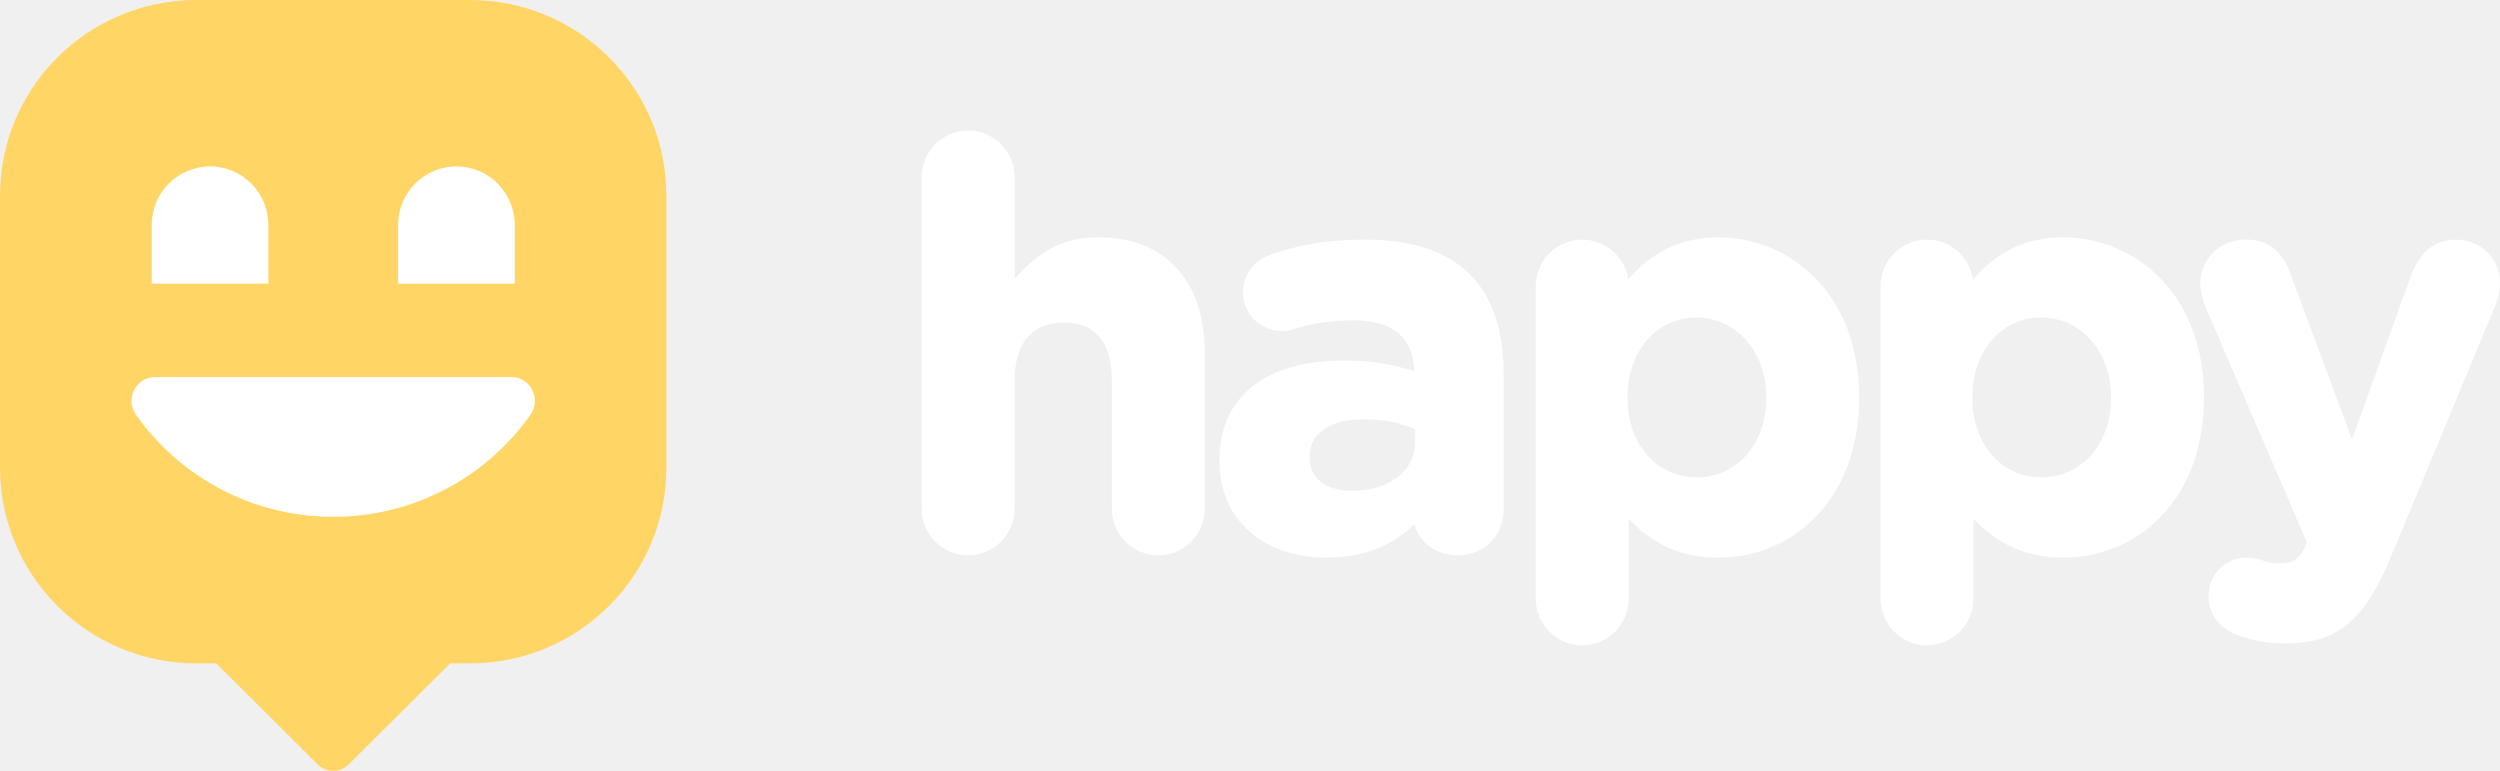
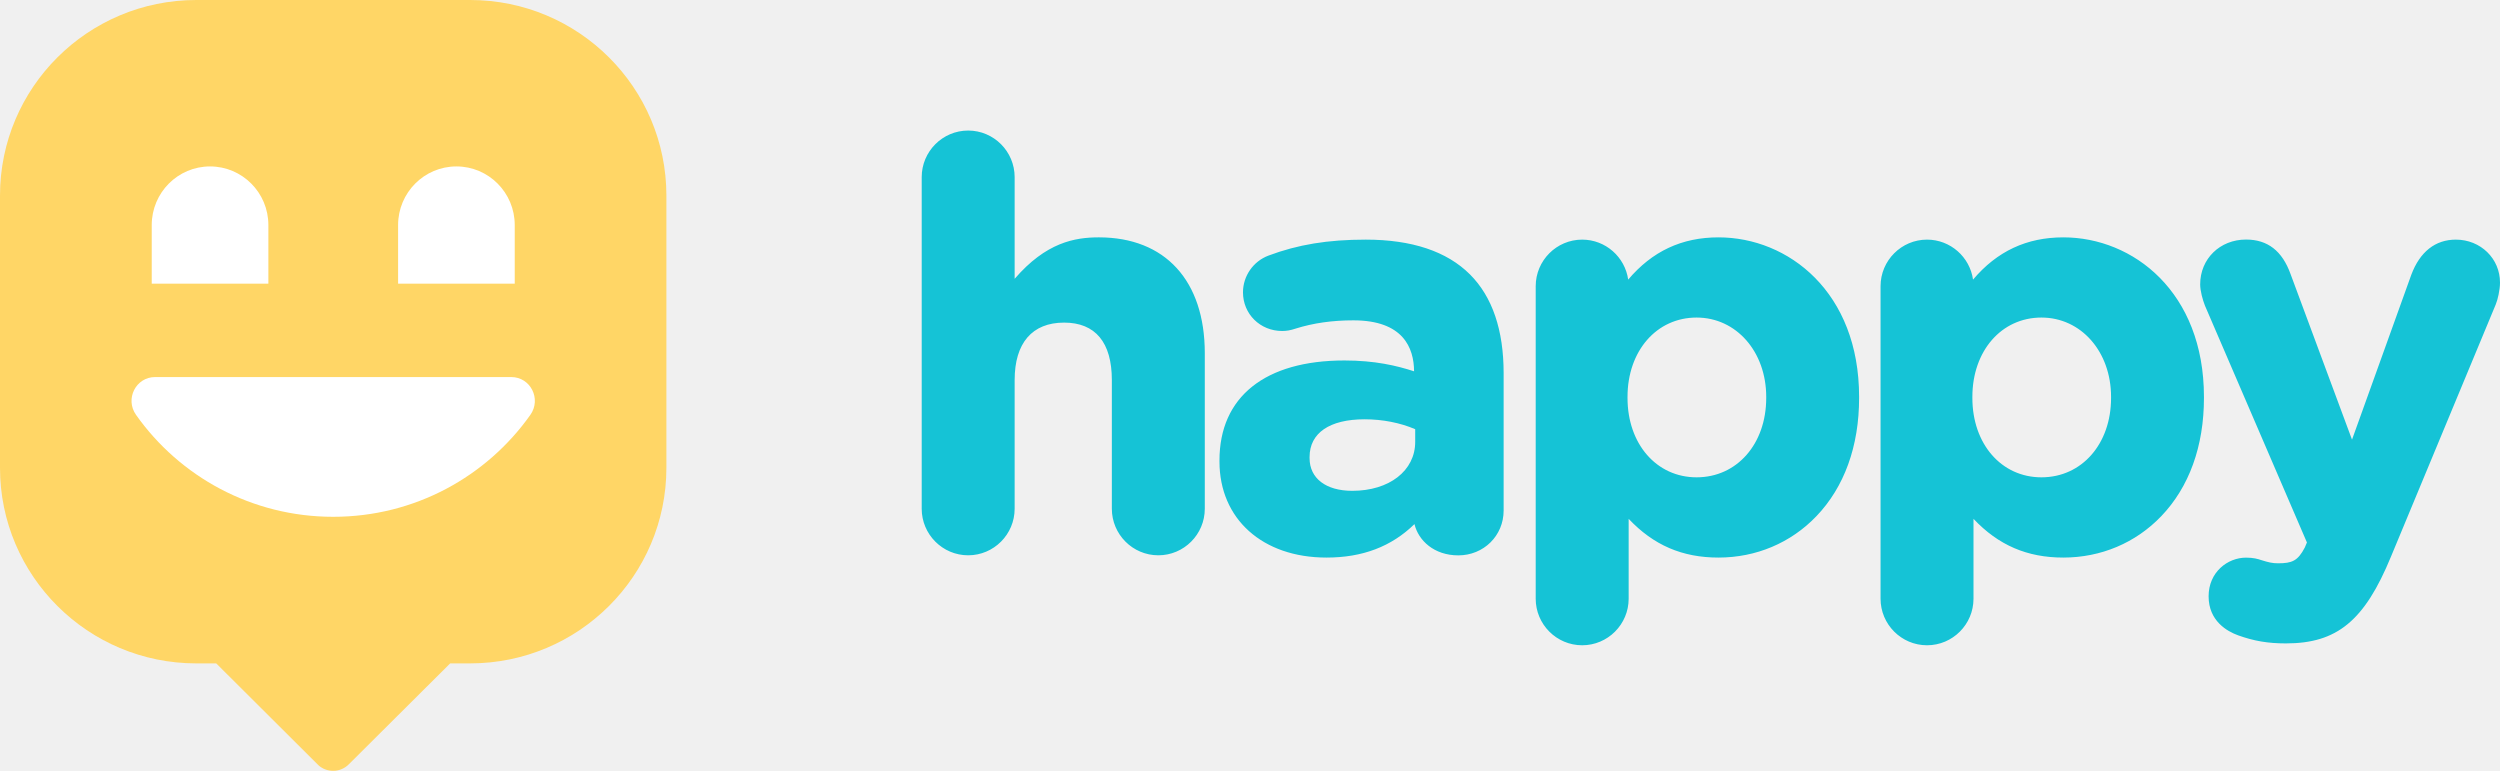
<svg xmlns="http://www.w3.org/2000/svg" width="240" height="74" viewBox="0 0 240 74" fill="none">
-   <path fill-rule="evenodd" clip-rule="evenodd" d="M105.488 22.786C103.168 22.786 100.414 23.278 97.406 26.766V17.005C97.406 14.539 95.405 12.533 92.944 12.533C90.484 12.533 88.483 14.539 88.483 17.005V48.837C88.483 51.303 90.484 53.309 92.944 53.309C95.405 53.309 97.406 51.303 97.406 48.837V36.483C97.406 32.931 99.089 30.97 102.154 30.97C105.156 30.97 106.737 32.873 106.737 36.483V48.837C106.737 51.303 108.738 53.309 111.199 53.309C113.659 53.309 115.66 51.303 115.66 48.837V33.889C115.654 26.939 111.855 22.786 105.488 22.786ZM131.111 23.004C127.478 23.004 124.597 23.476 121.773 24.537C120.307 25.086 119.326 26.504 119.326 28.063C119.326 30.146 120.977 31.775 123.086 31.775C123.52 31.775 123.883 31.711 124.38 31.545C126.095 31.008 127.905 30.753 129.925 30.753C134.718 30.753 135.738 33.404 135.751 35.646C134.087 35.103 131.99 34.605 129.065 34.605C121.442 34.605 117.069 38.099 117.069 44.2V44.308C117.069 49.821 121.2 53.527 127.344 53.527C130.805 53.527 133.578 52.472 135.789 50.313C136.165 51.891 137.676 53.316 139.996 53.316C142.437 53.316 144.349 51.425 144.349 49.01V35.831C144.349 31.685 143.266 28.491 141.118 26.345C138.9 24.128 135.534 23.004 131.111 23.004ZM129.817 47.119C127.287 47.119 125.719 45.918 125.719 43.983V43.874C125.719 41.568 127.644 40.252 131.003 40.252C132.723 40.252 134.438 40.59 135.859 41.204V42.424C135.859 45.184 133.374 47.119 129.817 47.119ZM156.306 26.843C158.613 24.116 161.456 22.787 164.974 22.787C171.686 22.787 178.474 28.044 178.474 38.099V38.208C178.474 42.839 177.053 46.762 174.369 49.56C171.915 52.121 168.582 53.527 164.974 53.527C161.501 53.527 158.741 52.339 156.351 49.809V57.475C156.351 59.941 154.349 61.946 151.889 61.946C149.429 61.946 147.427 59.941 147.427 57.475V27.476C147.427 25.01 149.429 23.004 151.889 23.004C154.139 23.004 156 24.678 156.306 26.843ZM169.557 38.099C169.557 33.762 166.683 30.485 162.871 30.485C159.034 30.485 156.242 33.685 156.242 38.099V38.208C156.242 42.622 159.028 45.823 162.871 45.823C166.746 45.823 169.557 42.622 169.557 38.208V38.099ZM198.08 22.787C194.561 22.787 191.719 24.116 189.411 26.843C189.105 24.678 187.244 23.004 184.994 23.004C182.534 23.004 180.533 25.01 180.533 27.476V57.475C180.533 59.941 182.534 61.946 184.994 61.946C187.455 61.946 189.456 59.941 189.456 57.475V49.809C191.846 52.339 194.606 53.527 198.08 53.527C201.687 53.527 205.021 52.121 207.475 49.56C210.158 46.762 211.579 42.839 211.579 38.208V38.099C211.579 28.044 204.791 22.787 198.08 22.787ZM195.976 30.485C199.788 30.485 202.662 33.762 202.662 38.099V38.208C202.662 42.622 199.852 45.823 195.976 45.823C192.133 45.823 189.348 42.622 189.348 38.208V38.099C189.348 33.685 192.139 30.485 195.976 30.485ZM231.485 26.377C232.313 24.166 233.792 23.004 235.761 23.004C238.139 23.004 240.006 24.824 240 27.137C240 27.808 239.783 28.779 239.592 29.226L229.528 53.45C226.998 59.589 224.359 61.767 219.445 61.767C217.711 61.767 216.379 61.537 214.849 60.988C213.797 60.605 212.026 59.608 212.026 57.245C212.026 54.919 213.855 53.533 215.62 53.533C216.321 53.533 216.742 53.654 217.08 53.769C217.775 53.987 218.157 54.076 218.686 54.076C220.025 54.076 220.586 53.859 221.261 52.562L221.465 52.077L211.675 29.341C211.452 28.779 211.216 27.91 211.216 27.303C211.216 24.85 213.109 22.997 215.62 22.997C217.692 22.997 219.094 24.083 219.897 26.319L225.793 42.207L231.485 26.377Z" fill="white" />
+   <path fill-rule="evenodd" clip-rule="evenodd" d="M105.488 22.786C103.168 22.786 100.414 23.278 97.406 26.766V17.005C97.406 14.539 95.405 12.533 92.944 12.533C90.484 12.533 88.483 14.539 88.483 17.005V48.837C88.483 51.303 90.484 53.309 92.944 53.309C95.405 53.309 97.406 51.303 97.406 48.837V36.483C97.406 32.931 99.089 30.97 102.154 30.97C105.156 30.97 106.737 32.873 106.737 36.483V48.837C106.737 51.303 108.738 53.309 111.199 53.309C113.659 53.309 115.66 51.303 115.66 48.837V33.889C115.654 26.939 111.855 22.786 105.488 22.786ZM131.111 23.004C127.478 23.004 124.597 23.476 121.773 24.537C120.307 25.086 119.326 26.504 119.326 28.063C119.326 30.146 120.977 31.775 123.086 31.775C123.52 31.775 123.883 31.711 124.38 31.545C126.095 31.008 127.905 30.753 129.925 30.753C134.718 30.753 135.738 33.404 135.751 35.646C134.087 35.103 131.99 34.605 129.065 34.605C121.442 34.605 117.069 38.099 117.069 44.2V44.308C117.069 49.821 121.2 53.527 127.344 53.527C130.805 53.527 133.578 52.472 135.789 50.313C136.165 51.891 137.676 53.316 139.996 53.316C142.437 53.316 144.349 51.425 144.349 49.01V35.831C144.349 31.685 143.266 28.491 141.118 26.345C138.9 24.128 135.534 23.004 131.111 23.004ZM129.817 47.119C127.287 47.119 125.719 45.918 125.719 43.983V43.874C125.719 41.568 127.644 40.252 131.003 40.252C132.723 40.252 134.438 40.59 135.859 41.204V42.424C135.859 45.184 133.374 47.119 129.817 47.119ZM156.306 26.843C158.613 24.116 161.456 22.787 164.974 22.787C171.686 22.787 178.474 28.044 178.474 38.099V38.208C178.474 42.839 177.053 46.762 174.369 49.56C171.915 52.121 168.582 53.527 164.974 53.527C161.501 53.527 158.741 52.339 156.351 49.809V57.475C156.351 59.941 154.349 61.946 151.889 61.946C149.429 61.946 147.427 59.941 147.427 57.475V27.476C147.427 25.01 149.429 23.004 151.889 23.004C154.139 23.004 156 24.678 156.306 26.843ZM169.557 38.099C169.557 33.762 166.683 30.485 162.871 30.485C159.034 30.485 156.242 33.685 156.242 38.099V38.208C156.242 42.622 159.028 45.823 162.871 45.823C166.746 45.823 169.557 42.622 169.557 38.208V38.099ZM198.08 22.787C194.561 22.787 191.719 24.116 189.411 26.843C189.105 24.678 187.244 23.004 184.994 23.004C182.534 23.004 180.533 25.01 180.533 27.476V57.475C180.533 59.941 182.534 61.946 184.994 61.946C187.455 61.946 189.456 59.941 189.456 57.475V49.809C191.846 52.339 194.606 53.527 198.08 53.527C201.687 53.527 205.021 52.121 207.475 49.56C210.158 46.762 211.579 42.839 211.579 38.208V38.099C211.579 28.044 204.791 22.787 198.08 22.787ZM195.976 30.485C199.788 30.485 202.662 33.762 202.662 38.099V38.208C202.662 42.622 199.852 45.823 195.976 45.823C192.133 45.823 189.348 42.622 189.348 38.208V38.099C189.348 33.685 192.139 30.485 195.976 30.485ZM231.485 26.377C232.313 24.166 233.792 23.004 235.761 23.004C238.139 23.004 240.006 24.824 240 27.137C240 27.808 239.783 28.779 239.592 29.226L229.528 53.45C226.998 59.589 224.359 61.767 219.445 61.767C217.711 61.767 216.379 61.537 214.849 60.988C213.797 60.605 212.026 59.608 212.026 57.245C212.026 54.919 213.855 53.533 215.62 53.533C216.321 53.533 216.742 53.654 217.08 53.769C217.775 53.987 218.157 54.076 218.686 54.076C220.025 54.076 220.586 53.859 221.261 52.562L221.465 52.077L211.675 29.341C211.452 28.779 211.216 27.91 211.216 27.303C211.216 24.85 213.109 22.997 215.62 22.997C217.692 22.997 219.094 24.083 219.897 26.319L225.793 42.207L231.485 26.377Z" fill="#15C3D6" />
  <path d="M63.974 18.779V44.908C63.974 55.278 55.534 63.686 45.124 63.686H43.217L33.48 73.379C33.099 73.759 32.572 74 31.987 74C31.447 74 30.957 73.804 30.582 73.475L30.417 73.31L30.411 73.304L20.757 63.686H18.844C8.44 63.686 0 55.278 0 44.908V18.779C0 8.408 8.44 0 18.85 0H45.124C55.534 0 63.974 8.408 63.974 18.779Z" fill="#FFD666" />
  <path d="M14.895 36.197C13.039 36.197 11.981 38.304 13.058 39.825C17.245 45.75 24.168 49.613 31.99 49.613C39.812 49.613 46.729 45.744 50.916 39.825C51.992 38.304 50.934 36.197 49.079 36.197H14.895Z" fill="white" />
  <path d="M25.764 27.23H14.566V21.604C14.566 18.498 17.074 15.977 20.165 15.977C23.256 15.977 25.764 18.498 25.764 21.604V27.23Z" fill="white" />
  <path d="M49.415 27.23H38.217V21.604C38.217 18.498 40.725 15.977 43.816 15.977C46.907 15.977 49.415 18.498 49.415 21.604V27.23Z" fill="white" />
</svg>
